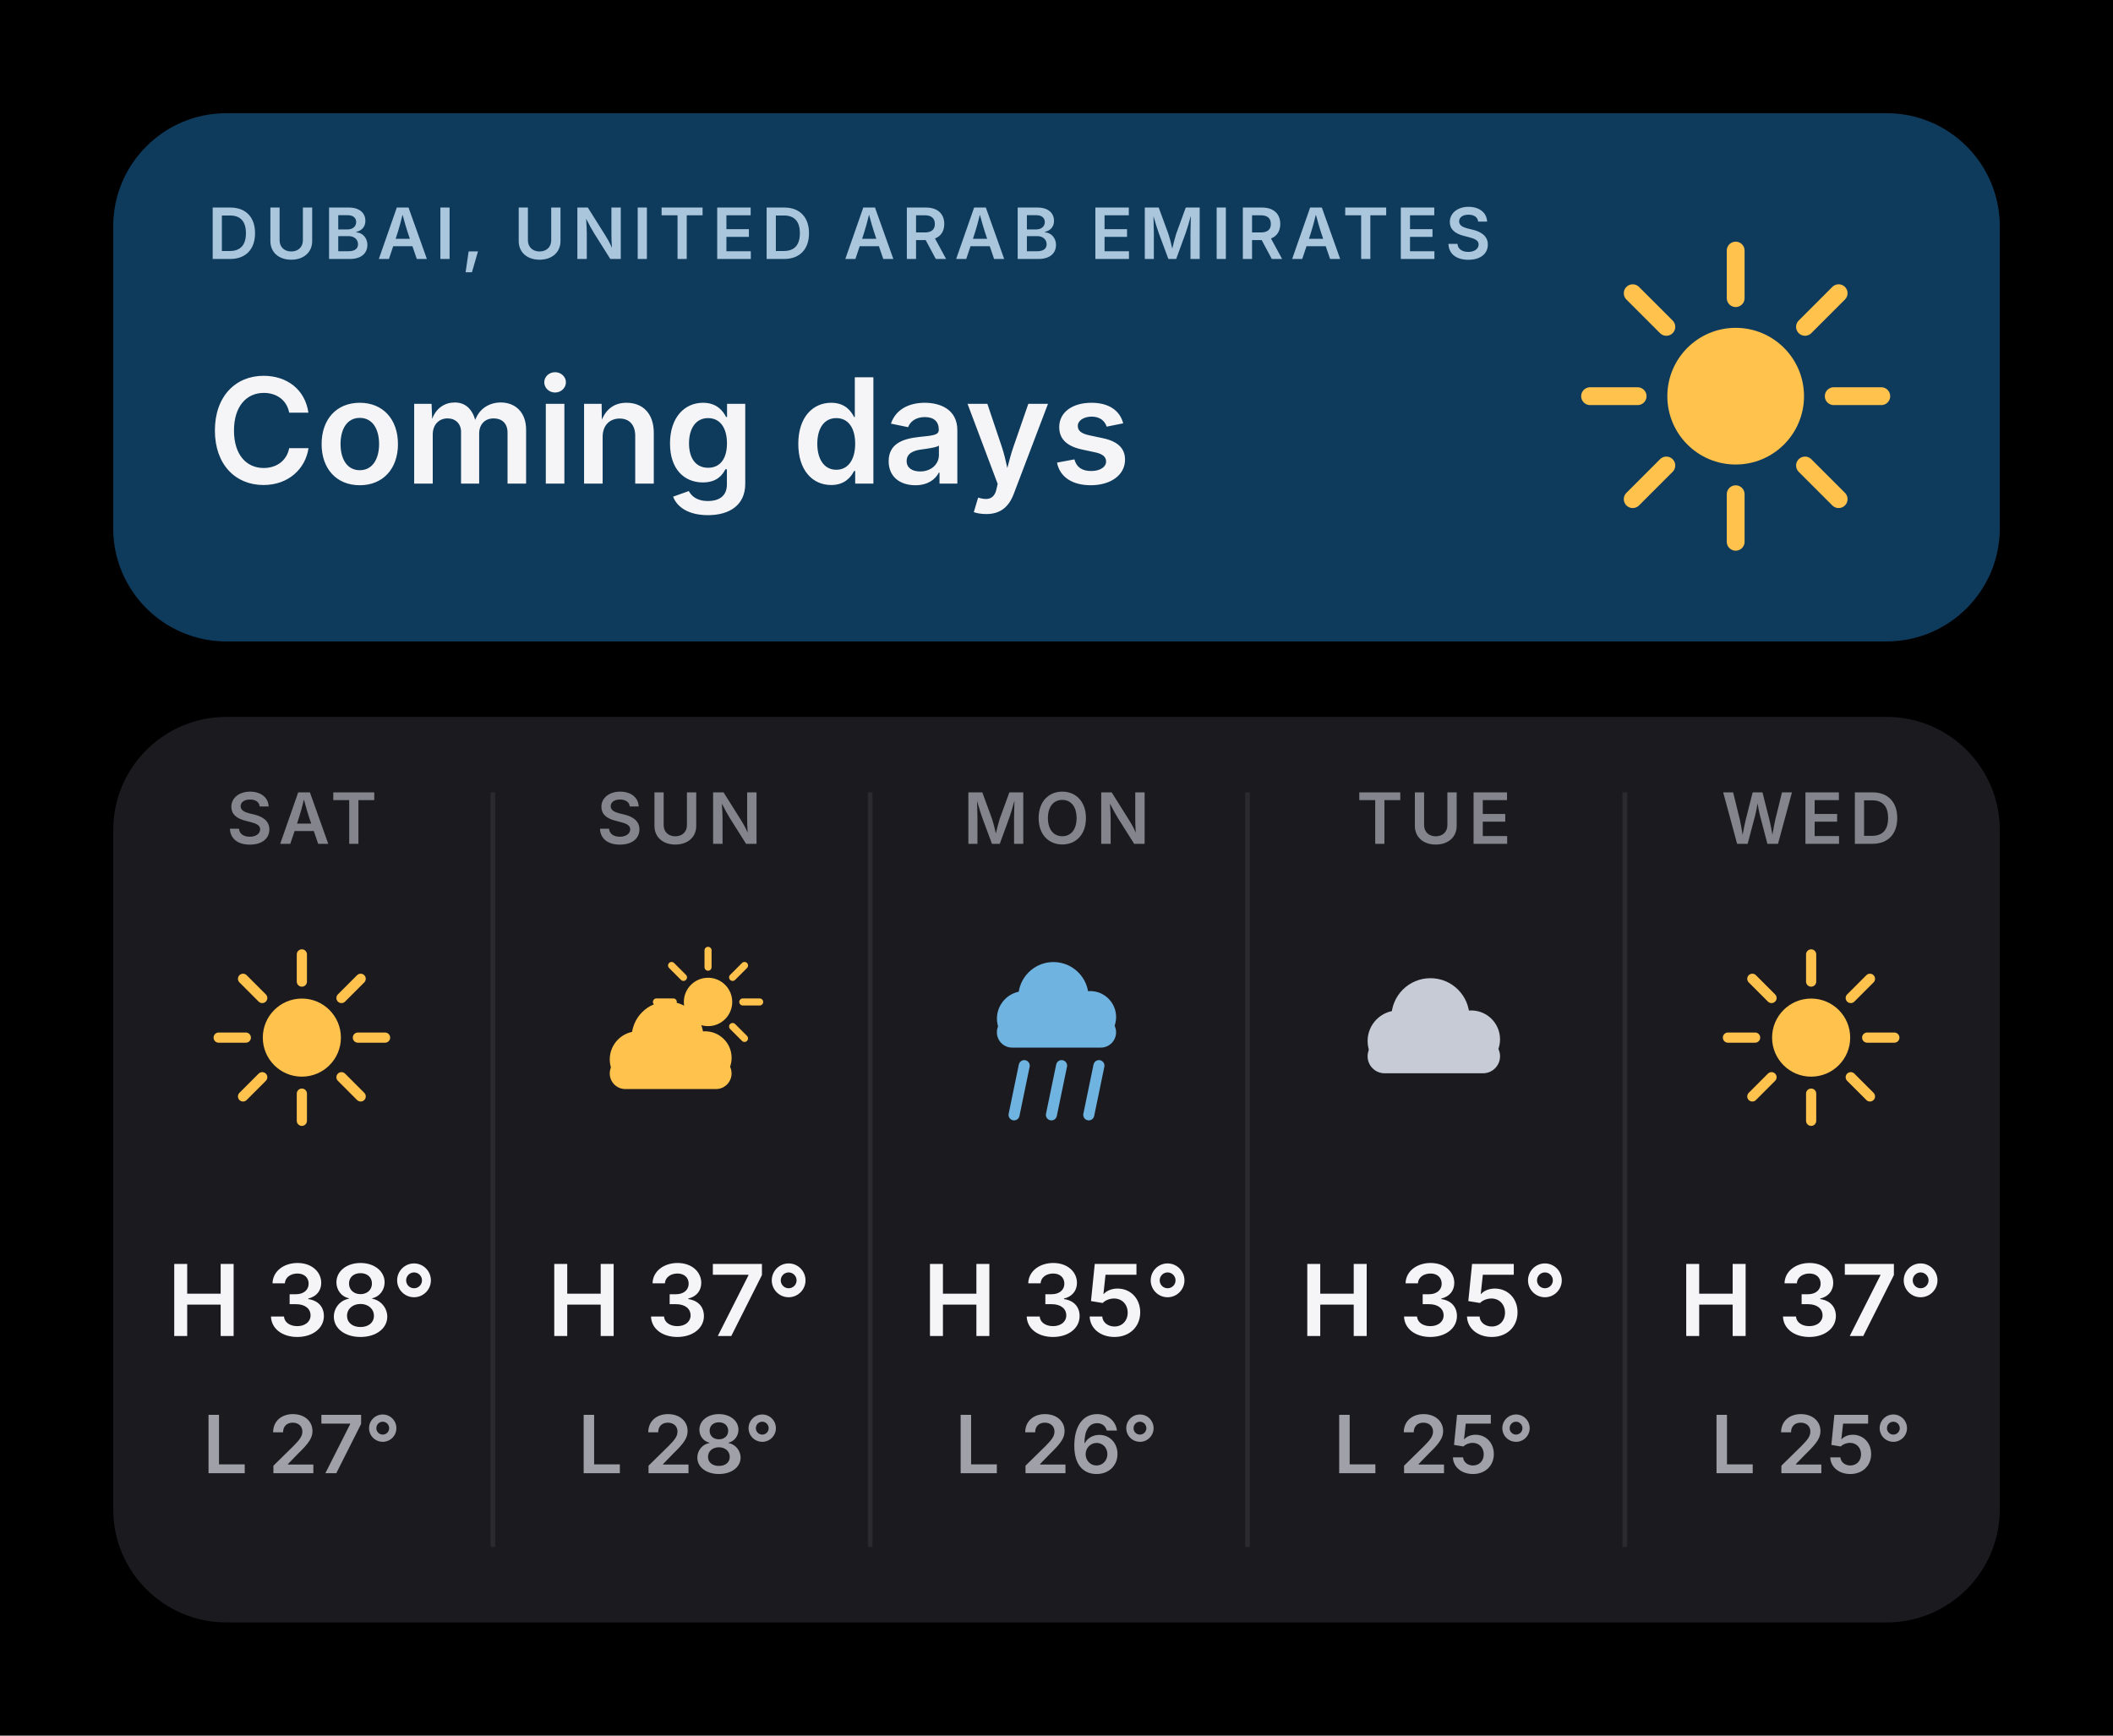
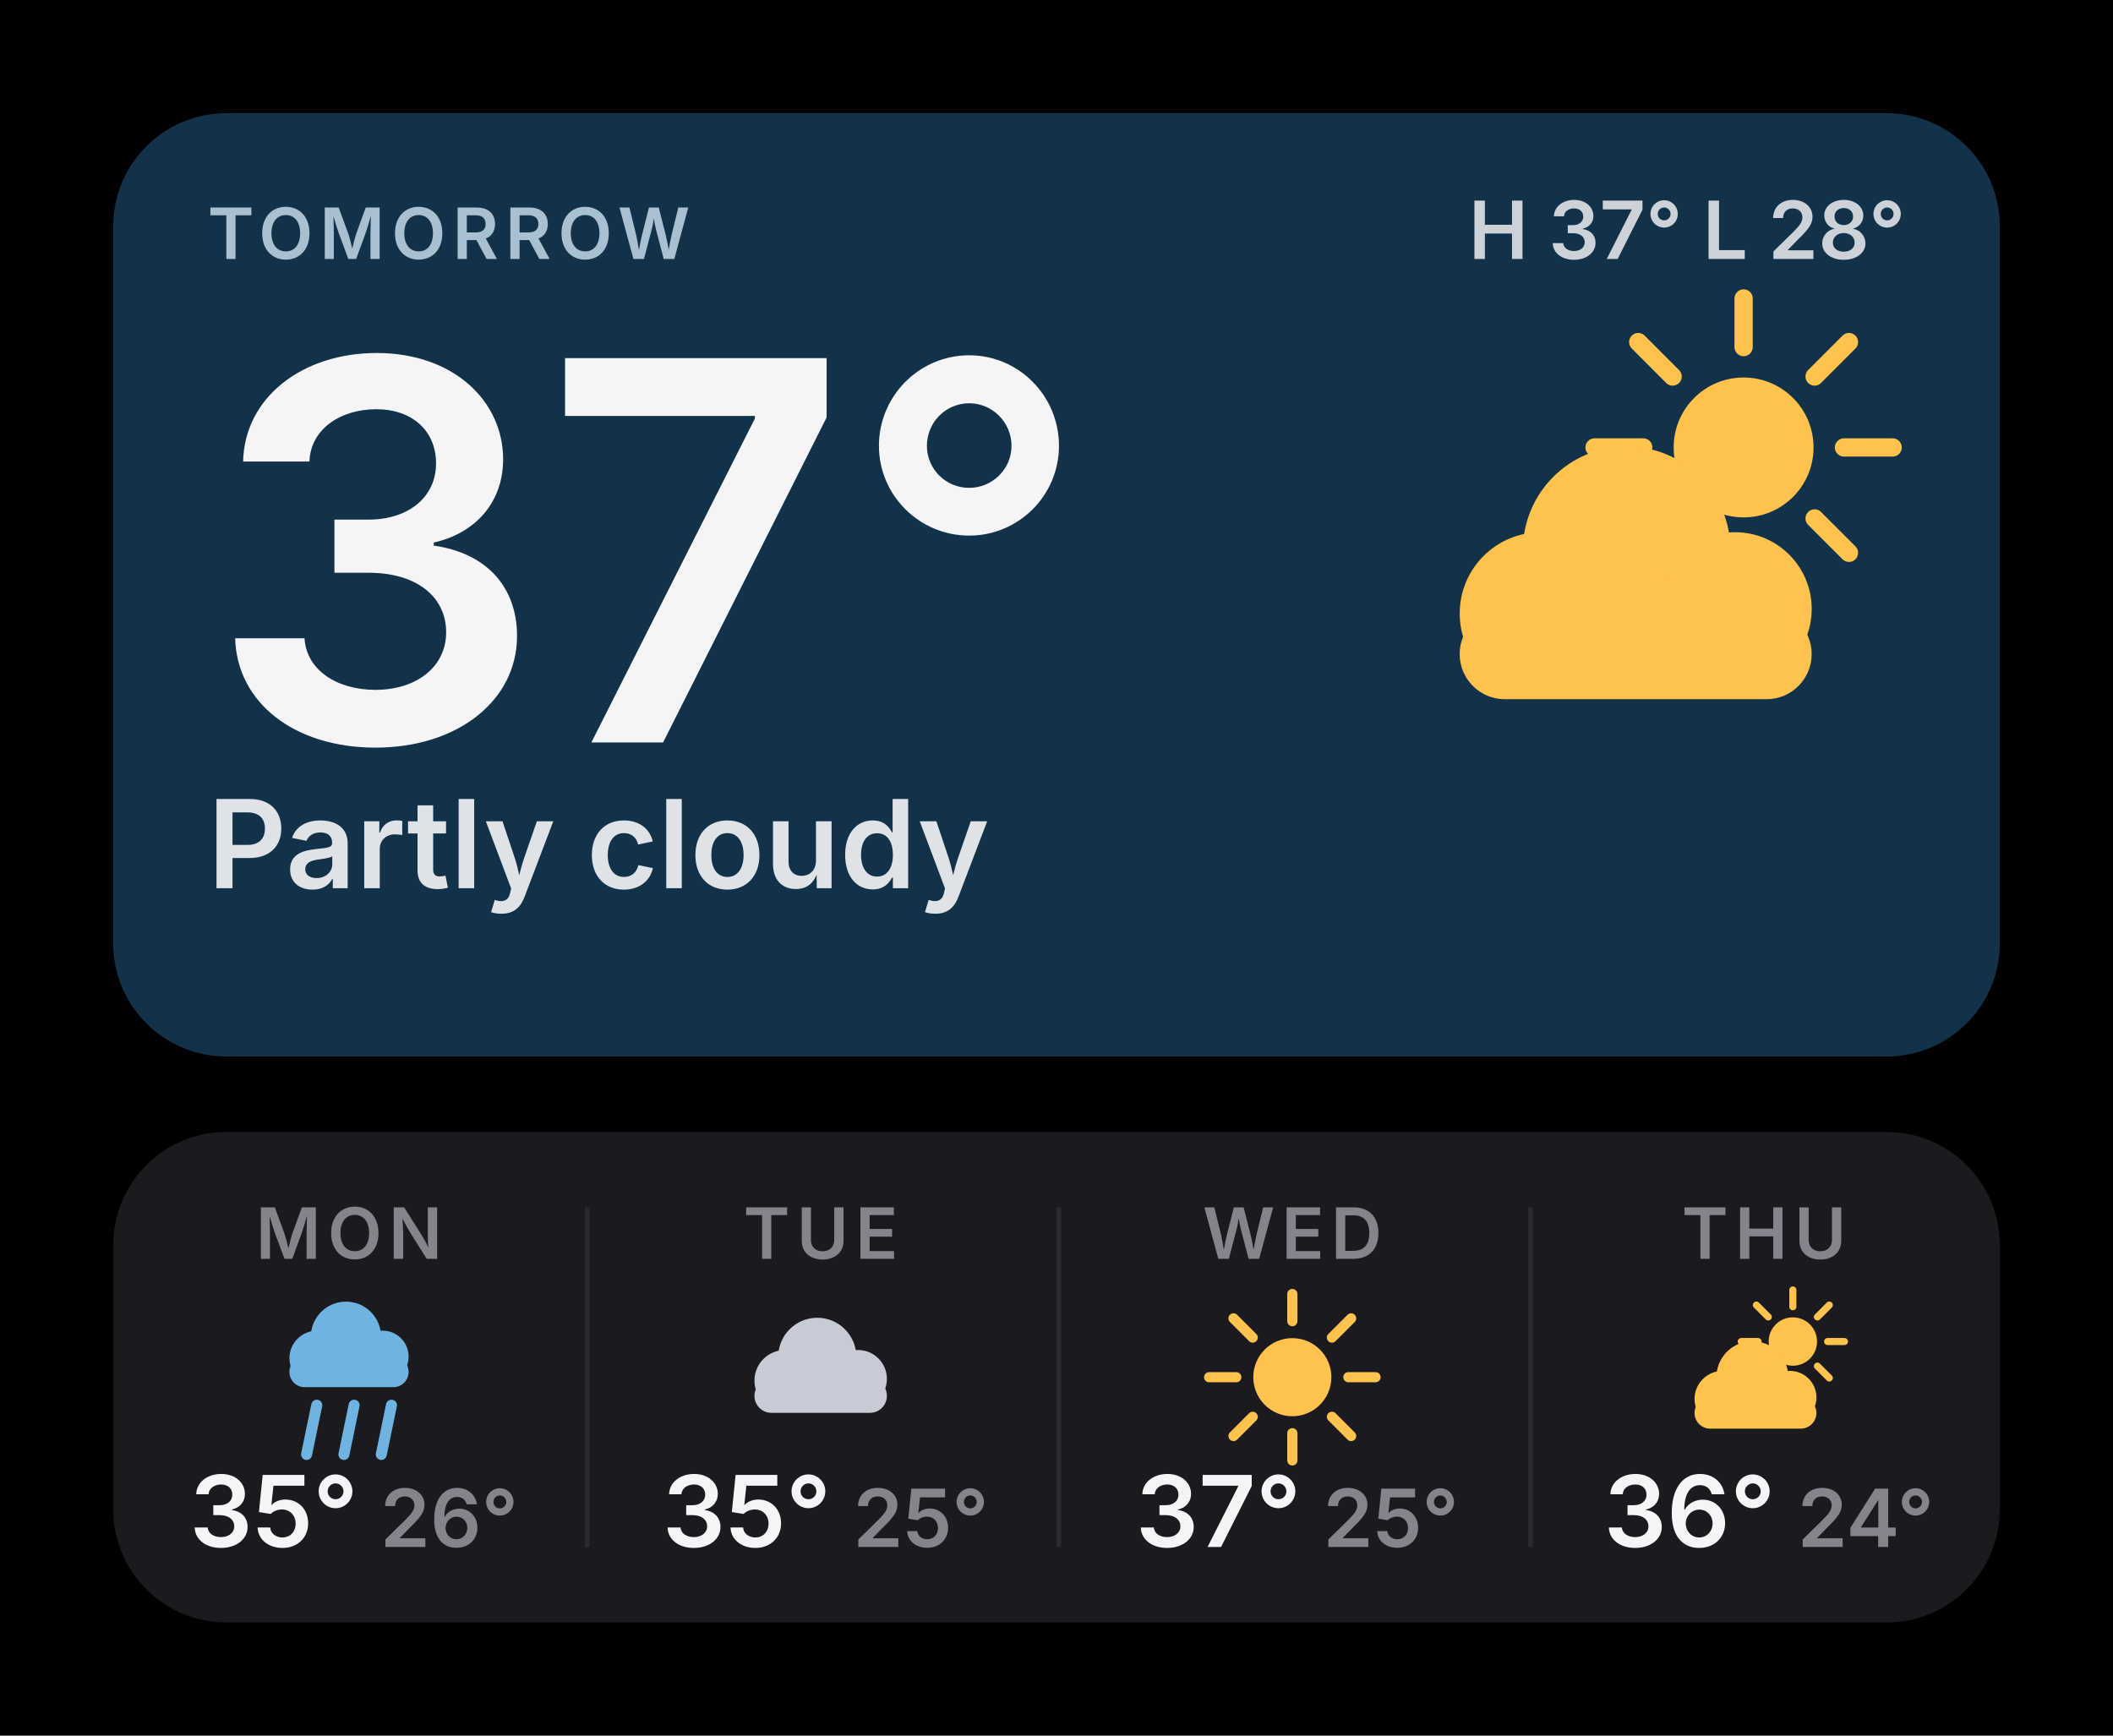
<svg xmlns="http://www.w3.org/2000/svg" width="448" height="368" viewBox="0 0 448 368">
  <rect x="0.00" y="0.00" width="448.00" height="368.00" fill="#000000" />
-   <rect x="24.00" y="24.00" width="400.00" height="112.00" rx="24.00" fill="#0e3a5c" />
-   <text x="44.00" y="54.91" font-family="Inter" font-size="15.00" font-weight="600" fill="#a9c6dc" text-anchor="start" letter-spacing="1.40">DUBAI, UNITED ARAB EMIRATES</text>
-   <text x="44.00" y="102.54" font-family="Inter" font-size="31.00" font-weight="600" fill="#f5f5f7" text-anchor="start">Coming days</text>
-   <circle cx="368.00" cy="84.00" r="14.49" fill="#ffc24d" />
-   <line x1="388.79" y1="84.00" x2="398.87" y2="84.00" stroke="#ffc24d" stroke-width="3.78" stroke-linecap="round" />
-   <line x1="382.70" y1="98.70" x2="389.83" y2="105.83" stroke="#ffc24d" stroke-width="3.78" stroke-linecap="round" />
-   <line x1="368.00" y1="104.79" x2="368.00" y2="114.87" stroke="#ffc24d" stroke-width="3.78" stroke-linecap="round" />
-   <line x1="353.30" y1="98.70" x2="346.17" y2="105.83" stroke="#ffc24d" stroke-width="3.78" stroke-linecap="round" />
-   <line x1="347.21" y1="84.00" x2="337.13" y2="84.00" stroke="#ffc24d" stroke-width="3.78" stroke-linecap="round" />
-   <line x1="353.30" y1="69.30" x2="346.17" y2="62.17" stroke="#ffc24d" stroke-width="3.78" stroke-linecap="round" />
-   <line x1="368.00" y1="63.21" x2="368.00" y2="53.13" stroke="#ffc24d" stroke-width="3.78" stroke-linecap="round" />
-   <line x1="382.70" y1="69.30" x2="389.83" y2="62.17" stroke="#ffc24d" stroke-width="3.78" stroke-linecap="round" />
-   <rect x="24.00" y="152.00" width="400.00" height="192.00" rx="24.00" fill="#1a1a1f" />
-   <rect x="104.00" y="168.00" width="1.00" height="160.00" fill="#2a2a2f" />
-   <rect x="184.00" y="168.00" width="1.00" height="160.00" fill="#2a2a2f" />
-   <rect x="264.00" y="168.00" width="1.00" height="160.00" fill="#2a2a2f" />
-   <rect x="344.00" y="168.00" width="1.00" height="160.00" fill="#2a2a2f" />
-   <text x="64.00" y="178.91" font-family="Inter" font-size="15.00" font-weight="600" fill="#84848d" text-anchor="middle" letter-spacing="1.40">SAT</text>
-   <circle cx="64.00" cy="220.00" r="8.28" fill="#ffc24d" />
-   <line x1="75.88" y1="220.00" x2="81.64" y2="220.00" stroke="#ffc24d" stroke-width="2.16" stroke-linecap="round" />
-   <line x1="72.40" y1="228.40" x2="76.47" y2="232.47" stroke="#ffc24d" stroke-width="2.16" stroke-linecap="round" />
-   <line x1="64.00" y1="231.88" x2="64.00" y2="237.64" stroke="#ffc24d" stroke-width="2.16" stroke-linecap="round" />
-   <line x1="55.60" y1="228.40" x2="51.53" y2="232.47" stroke="#ffc24d" stroke-width="2.16" stroke-linecap="round" />
-   <line x1="52.12" y1="220.00" x2="46.36" y2="220.00" stroke="#ffc24d" stroke-width="2.16" stroke-linecap="round" />
-   <line x1="55.60" y1="211.60" x2="51.53" y2="207.53" stroke="#ffc24d" stroke-width="2.16" stroke-linecap="round" />
-   <line x1="64.00" y1="208.12" x2="64.00" y2="202.36" stroke="#ffc24d" stroke-width="2.16" stroke-linecap="round" />
-   <line x1="72.40" y1="211.60" x2="76.47" y2="207.53" stroke="#ffc24d" stroke-width="2.16" stroke-linecap="round" />
-   <text x="64.00" y="283.27" font-family="Inter" font-size="21.00" font-weight="600" fill="#f5f5f7" text-anchor="middle">H 38°</text>
-   <text x="64.00" y="312.36" font-family="Inter" font-size="17.00" font-weight="600" fill="#a0a0a8" text-anchor="middle">L 27°</text>
-   <text x="144.00" y="178.91" font-family="Inter" font-size="15.00" font-weight="600" fill="#84848d" text-anchor="middle" letter-spacing="1.40">SUN</text>
-   <circle cx="150.12" cy="212.44" r="5.13" fill="#ffc24d" />
-   <line x1="157.49" y1="212.44" x2="161.06" y2="212.44" stroke="#ffc24d" stroke-width="1.50" stroke-linecap="round" />
-   <line x1="155.33" y1="217.65" x2="157.85" y2="220.17" stroke="#ffc24d" stroke-width="1.50" stroke-linecap="round" />
-   <line x1="150.12" y1="219.81" x2="150.12" y2="223.38" stroke="#ffc24d" stroke-width="1.50" stroke-linecap="round" />
-   <line x1="144.91" y1="217.65" x2="142.39" y2="220.17" stroke="#ffc24d" stroke-width="1.50" stroke-linecap="round" />
-   <line x1="142.75" y1="212.44" x2="139.18" y2="212.44" stroke="#ffc24d" stroke-width="1.50" stroke-linecap="round" />
-   <line x1="144.91" y1="207.23" x2="142.39" y2="204.71" stroke="#ffc24d" stroke-width="1.50" stroke-linecap="round" />
-   <line x1="150.12" y1="205.07" x2="150.12" y2="201.50" stroke="#ffc24d" stroke-width="1.50" stroke-linecap="round" />
-   <line x1="155.33" y1="207.23" x2="157.85" y2="204.71" stroke="#ffc24d" stroke-width="1.50" stroke-linecap="round" />
-   <circle cx="135.24" cy="224.62" r="5.96" fill="#ffc24d" />
-   <circle cx="141.54" cy="219.99" r="7.62" fill="#ffc24d" />
-   <circle cx="149.49" cy="224.29" r="5.63" fill="#ffc24d" />
-   <rect x="129.28" y="224.29" width="25.83" height="6.62" rx="3.31" fill="#ffc24d" />
-   <text x="144.00" y="283.27" font-family="Inter" font-size="21.00" font-weight="600" fill="#f5f5f7" text-anchor="middle">H 37°</text>
-   <text x="144.00" y="312.36" font-family="Inter" font-size="17.00" font-weight="600" fill="#a0a0a8" text-anchor="middle">L 28°</text>
-   <text x="224.00" y="178.91" font-family="Inter" font-size="15.00" font-weight="600" fill="#84848d" text-anchor="middle" letter-spacing="1.40">MON</text>
-   <circle cx="217.20" cy="215.97" r="5.83" fill="#6fb3e0" />
-   <circle cx="223.35" cy="211.43" r="7.45" fill="#6fb3e0" />
-   <circle cx="231.13" cy="215.64" r="5.51" fill="#6fb3e0" />
-   <rect x="211.36" y="215.64" width="25.27" height="6.48" rx="3.24" fill="#6fb3e0" />
-   <line x1="217.16" y1="225.94" x2="215.00" y2="236.38" stroke="#6fb3e0" stroke-width="2.34" stroke-linecap="round" />
-   <line x1="225.08" y1="225.94" x2="222.92" y2="236.38" stroke="#6fb3e0" stroke-width="2.34" stroke-linecap="round" />
-   <line x1="233.00" y1="225.94" x2="230.84" y2="236.38" stroke="#6fb3e0" stroke-width="2.34" stroke-linecap="round" />
-   <text x="224.00" y="283.27" font-family="Inter" font-size="21.00" font-weight="600" fill="#f5f5f7" text-anchor="middle">H 35°</text>
-   <text x="224.00" y="312.36" font-family="Inter" font-size="17.00" font-weight="600" fill="#a0a0a8" text-anchor="middle">L 26°</text>
-   <text x="304.00" y="178.91" font-family="Inter" font-size="15.00" font-weight="600" fill="#84848d" text-anchor="middle" letter-spacing="1.40">TUE</text>
-   <circle cx="296.44" cy="220.72" r="6.48" fill="#c6cbd6" />
-   <circle cx="303.28" cy="215.68" r="8.28" fill="#c6cbd6" />
-   <circle cx="311.92" cy="220.36" r="6.12" fill="#c6cbd6" />
-   <rect x="289.96" y="220.36" width="28.08" height="7.20" rx="3.60" fill="#c6cbd6" />
-   <text x="304.00" y="283.27" font-family="Inter" font-size="21.00" font-weight="600" fill="#f5f5f7" text-anchor="middle">H 35°</text>
-   <text x="304.00" y="312.36" font-family="Inter" font-size="17.00" font-weight="600" fill="#a0a0a8" text-anchor="middle">L 25°</text>
-   <text x="384.00" y="178.91" font-family="Inter" font-size="15.00" font-weight="600" fill="#84848d" text-anchor="middle" letter-spacing="1.40">WED</text>
-   <circle cx="384.00" cy="220.00" r="8.28" fill="#ffc24d" />
-   <line x1="395.88" y1="220.00" x2="401.64" y2="220.00" stroke="#ffc24d" stroke-width="2.16" stroke-linecap="round" />
-   <line x1="392.40" y1="228.40" x2="396.47" y2="232.47" stroke="#ffc24d" stroke-width="2.16" stroke-linecap="round" />
-   <line x1="384.00" y1="231.88" x2="384.00" y2="237.64" stroke="#ffc24d" stroke-width="2.16" stroke-linecap="round" />
-   <line x1="375.60" y1="228.40" x2="371.53" y2="232.47" stroke="#ffc24d" stroke-width="2.16" stroke-linecap="round" />
-   <line x1="372.12" y1="220.00" x2="366.36" y2="220.00" stroke="#ffc24d" stroke-width="2.16" stroke-linecap="round" />
-   <line x1="375.60" y1="211.60" x2="371.53" y2="207.53" stroke="#ffc24d" stroke-width="2.16" stroke-linecap="round" />
-   <line x1="384.00" y1="208.12" x2="384.00" y2="202.36" stroke="#ffc24d" stroke-width="2.16" stroke-linecap="round" />
-   <line x1="392.40" y1="211.60" x2="396.47" y2="207.53" stroke="#ffc24d" stroke-width="2.16" stroke-linecap="round" />
-   <text x="384.00" y="283.27" font-family="Inter" font-size="21.00" font-weight="600" fill="#f5f5f7" text-anchor="middle">H 37°</text>
-   <text x="384.00" y="312.36" font-family="Inter" font-size="17.00" font-weight="600" fill="#a0a0a8" text-anchor="middle">L 25°</text>
+   <rect x="24.00" y="24.00" width="400.00" height="200.00" rx="24.00" fill="#123249" />
+   <text x="404.00" y="54.91" font-family="Inter" font-size="17.00" font-weight="600" fill="#f5f5f7" text-anchor="end" fill-opacity="0.820">H 37°   L 28°</text>
+   <text x="44.00" y="54.91" font-family="Inter" font-size="15.00" font-weight="600" fill="#a9c0d0" text-anchor="start" letter-spacing="1.40">TOMORROW</text>
+   <text x="44.00" y="157.42" font-family="Inter" font-size="112.00" font-weight="600" fill="#f5f5f7" text-anchor="start">37°</text>
+   <text x="44.00" y="188.33" font-family="Inter" font-size="26.00" font-weight="600" fill="#f5f5f7" text-anchor="start" fill-opacity="0.900">Partly cloudy</text>
+   <circle cx="369.68" cy="94.87" r="14.83" fill="#ffc24d" />
+   <line x1="390.96" y1="94.87" x2="401.28" y2="94.87" stroke="#ffc24d" stroke-width="3.87" stroke-linecap="round" />
+   <line x1="384.73" y1="109.92" x2="392.02" y2="117.21" stroke="#ffc24d" stroke-width="3.87" stroke-linecap="round" />
+   <line x1="369.68" y1="116.15" x2="369.68" y2="126.47" stroke="#ffc24d" stroke-width="3.87" stroke-linecap="round" />
+   <line x1="354.63" y1="109.92" x2="347.34" y2="117.21" stroke="#ffc24d" stroke-width="3.87" stroke-linecap="round" />
+   <line x1="348.40" y1="94.87" x2="338.08" y2="94.87" stroke="#ffc24d" stroke-width="3.87" stroke-linecap="round" />
+   <line x1="354.63" y1="79.83" x2="347.34" y2="72.53" stroke="#ffc24d" stroke-width="3.87" stroke-linecap="round" />
+   <line x1="369.68" y1="73.59" x2="369.68" y2="63.28" stroke="#ffc24d" stroke-width="3.87" stroke-linecap="round" />
+   <line x1="384.73" y1="79.83" x2="392.02" y2="72.53" stroke="#ffc24d" stroke-width="3.87" stroke-linecap="round" />
+   <circle cx="326.71" cy="130.07" r="17.22" fill="#ffc24d" />
+   <circle cx="344.89" cy="116.67" r="22.01" fill="#ffc24d" />
+   <circle cx="367.85" cy="129.11" r="16.27" fill="#ffc24d" />
+   <rect x="309.48" y="129.11" width="74.63" height="19.14" rx="9.57" fill="#ffc24d" />
+   <rect x="24.00" y="240.00" width="400.00" height="104.00" rx="24.00" fill="#1a1a1f" />
+   <rect x="124.00" y="256.00" width="1.00" height="72.00" fill="#2a2a2f" />
+   <rect x="224.00" y="256.00" width="1.00" height="72.00" fill="#2a2a2f" />
+   <rect x="324.00" y="256.00" width="1.00" height="72.00" fill="#2a2a2f" />
+   <text x="74.00" y="266.90" font-family="Inter" font-size="15.00" font-weight="600" fill="#84848d" text-anchor="middle" letter-spacing="1.40">MON</text>
+   <circle cx="67.20" cy="287.97" r="5.83" fill="#6fb3e0" />
+   <circle cx="73.35" cy="283.43" r="7.45" fill="#6fb3e0" />
+   <circle cx="81.13" cy="287.64" r="5.51" fill="#6fb3e0" />
+   <rect x="61.36" y="287.64" width="25.27" height="6.48" rx="3.24" fill="#6fb3e0" />
+   <line x1="67.16" y1="297.94" x2="65.00" y2="308.38" stroke="#6fb3e0" stroke-width="2.34" stroke-linecap="round" />
+   <line x1="75.08" y1="297.94" x2="72.92" y2="308.38" stroke="#6fb3e0" stroke-width="2.34" stroke-linecap="round" />
+   <line x1="83.00" y1="297.94" x2="80.84" y2="308.38" stroke="#6fb3e0" stroke-width="2.34" stroke-linecap="round" />
+   <text x="40.18" y="328.00" font-family="Inter" font-size="21.00" font-weight="600" fill="#f5f5f7" text-anchor="start">35°</text>
+   <text x="80.61" y="328.00" font-family="Inter" font-size="17.00" font-weight="600" fill="#84848d" text-anchor="start">26°</text>
+   <text x="174.00" y="266.90" font-family="Inter" font-size="15.00" font-weight="600" fill="#84848d" text-anchor="middle" letter-spacing="1.40">TUE</text>
+   <circle cx="166.44" cy="292.72" r="6.48" fill="#c6cbd6" />
+   <circle cx="173.28" cy="287.68" r="8.28" fill="#c6cbd6" />
+   <circle cx="181.92" cy="292.36" r="6.12" fill="#c6cbd6" />
+   <rect x="159.96" y="292.36" width="28.08" height="7.20" rx="3.60" fill="#c6cbd6" />
+   <text x="140.44" y="328.00" font-family="Inter" font-size="21.00" font-weight="600" fill="#f5f5f7" text-anchor="start">35°</text>
+   <text x="180.88" y="328.00" font-family="Inter" font-size="17.00" font-weight="600" fill="#84848d" text-anchor="start">25°</text>
+   <text x="274.00" y="266.90" font-family="Inter" font-size="15.00" font-weight="600" fill="#84848d" text-anchor="middle" letter-spacing="1.40">WED</text>
+   <circle cx="274.00" cy="292.00" r="8.28" fill="#ffc24d" />
+   <line x1="285.88" y1="292.00" x2="291.64" y2="292.00" stroke="#ffc24d" stroke-width="2.16" stroke-linecap="round" />
+   <line x1="282.40" y1="300.40" x2="286.47" y2="304.47" stroke="#ffc24d" stroke-width="2.16" stroke-linecap="round" />
+   <line x1="274.00" y1="303.88" x2="274.00" y2="309.64" stroke="#ffc24d" stroke-width="2.16" stroke-linecap="round" />
+   <line x1="265.60" y1="300.40" x2="261.53" y2="304.47" stroke="#ffc24d" stroke-width="2.16" stroke-linecap="round" />
+   <line x1="262.12" y1="292.00" x2="256.36" y2="292.00" stroke="#ffc24d" stroke-width="2.16" stroke-linecap="round" />
+   <line x1="265.60" y1="283.60" x2="261.53" y2="279.53" stroke="#ffc24d" stroke-width="2.16" stroke-linecap="round" />
+   <line x1="274.00" y1="280.12" x2="274.00" y2="274.36" stroke="#ffc24d" stroke-width="2.16" stroke-linecap="round" />
+   <line x1="282.40" y1="283.60" x2="286.47" y2="279.53" stroke="#ffc24d" stroke-width="2.16" stroke-linecap="round" />
+   <text x="240.78" y="328.00" font-family="Inter" font-size="21.00" font-weight="600" fill="#f5f5f7" text-anchor="start">37°</text>
+   <text x="280.53" y="328.00" font-family="Inter" font-size="17.00" font-weight="600" fill="#84848d" text-anchor="start">25°</text>
+   <text x="374.00" y="266.90" font-family="Inter" font-size="15.00" font-weight="600" fill="#84848d" text-anchor="middle" letter-spacing="1.40">THU</text>
+   <circle cx="380.12" cy="284.44" r="5.13" fill="#ffc24d" />
+   <line x1="387.49" y1="284.44" x2="391.06" y2="284.44" stroke="#ffc24d" stroke-width="1.50" stroke-linecap="round" />
+   <line x1="385.33" y1="289.65" x2="387.85" y2="292.17" stroke="#ffc24d" stroke-width="1.50" stroke-linecap="round" />
+   <line x1="380.12" y1="291.81" x2="380.12" y2="295.38" stroke="#ffc24d" stroke-width="1.50" stroke-linecap="round" />
+   <line x1="374.91" y1="289.65" x2="372.39" y2="292.17" stroke="#ffc24d" stroke-width="1.50" stroke-linecap="round" />
+   <line x1="372.75" y1="284.44" x2="369.18" y2="284.44" stroke="#ffc24d" stroke-width="1.50" stroke-linecap="round" />
+   <line x1="374.91" y1="279.23" x2="372.39" y2="276.71" stroke="#ffc24d" stroke-width="1.50" stroke-linecap="round" />
+   <line x1="380.12" y1="277.07" x2="380.12" y2="273.50" stroke="#ffc24d" stroke-width="1.50" stroke-linecap="round" />
+   <line x1="385.33" y1="279.23" x2="387.85" y2="276.71" stroke="#ffc24d" stroke-width="1.50" stroke-linecap="round" />
+   <circle cx="365.24" cy="296.62" r="5.96" fill="#ffc24d" />
+   <circle cx="371.54" cy="291.99" r="7.62" fill="#ffc24d" />
+   <circle cx="379.49" cy="296.29" r="5.63" fill="#ffc24d" />
+   <rect x="359.28" y="296.29" width="25.83" height="6.62" rx="3.31" fill="#ffc24d" />
+   <text x="340.02" y="328.00" font-family="Inter" font-size="21.00" font-weight="600" fill="#f5f5f7" text-anchor="start">36°</text>
+   <text x="381.10" y="328.00" font-family="Inter" font-size="17.00" font-weight="600" fill="#84848d" text-anchor="start">24°</text>
</svg>
